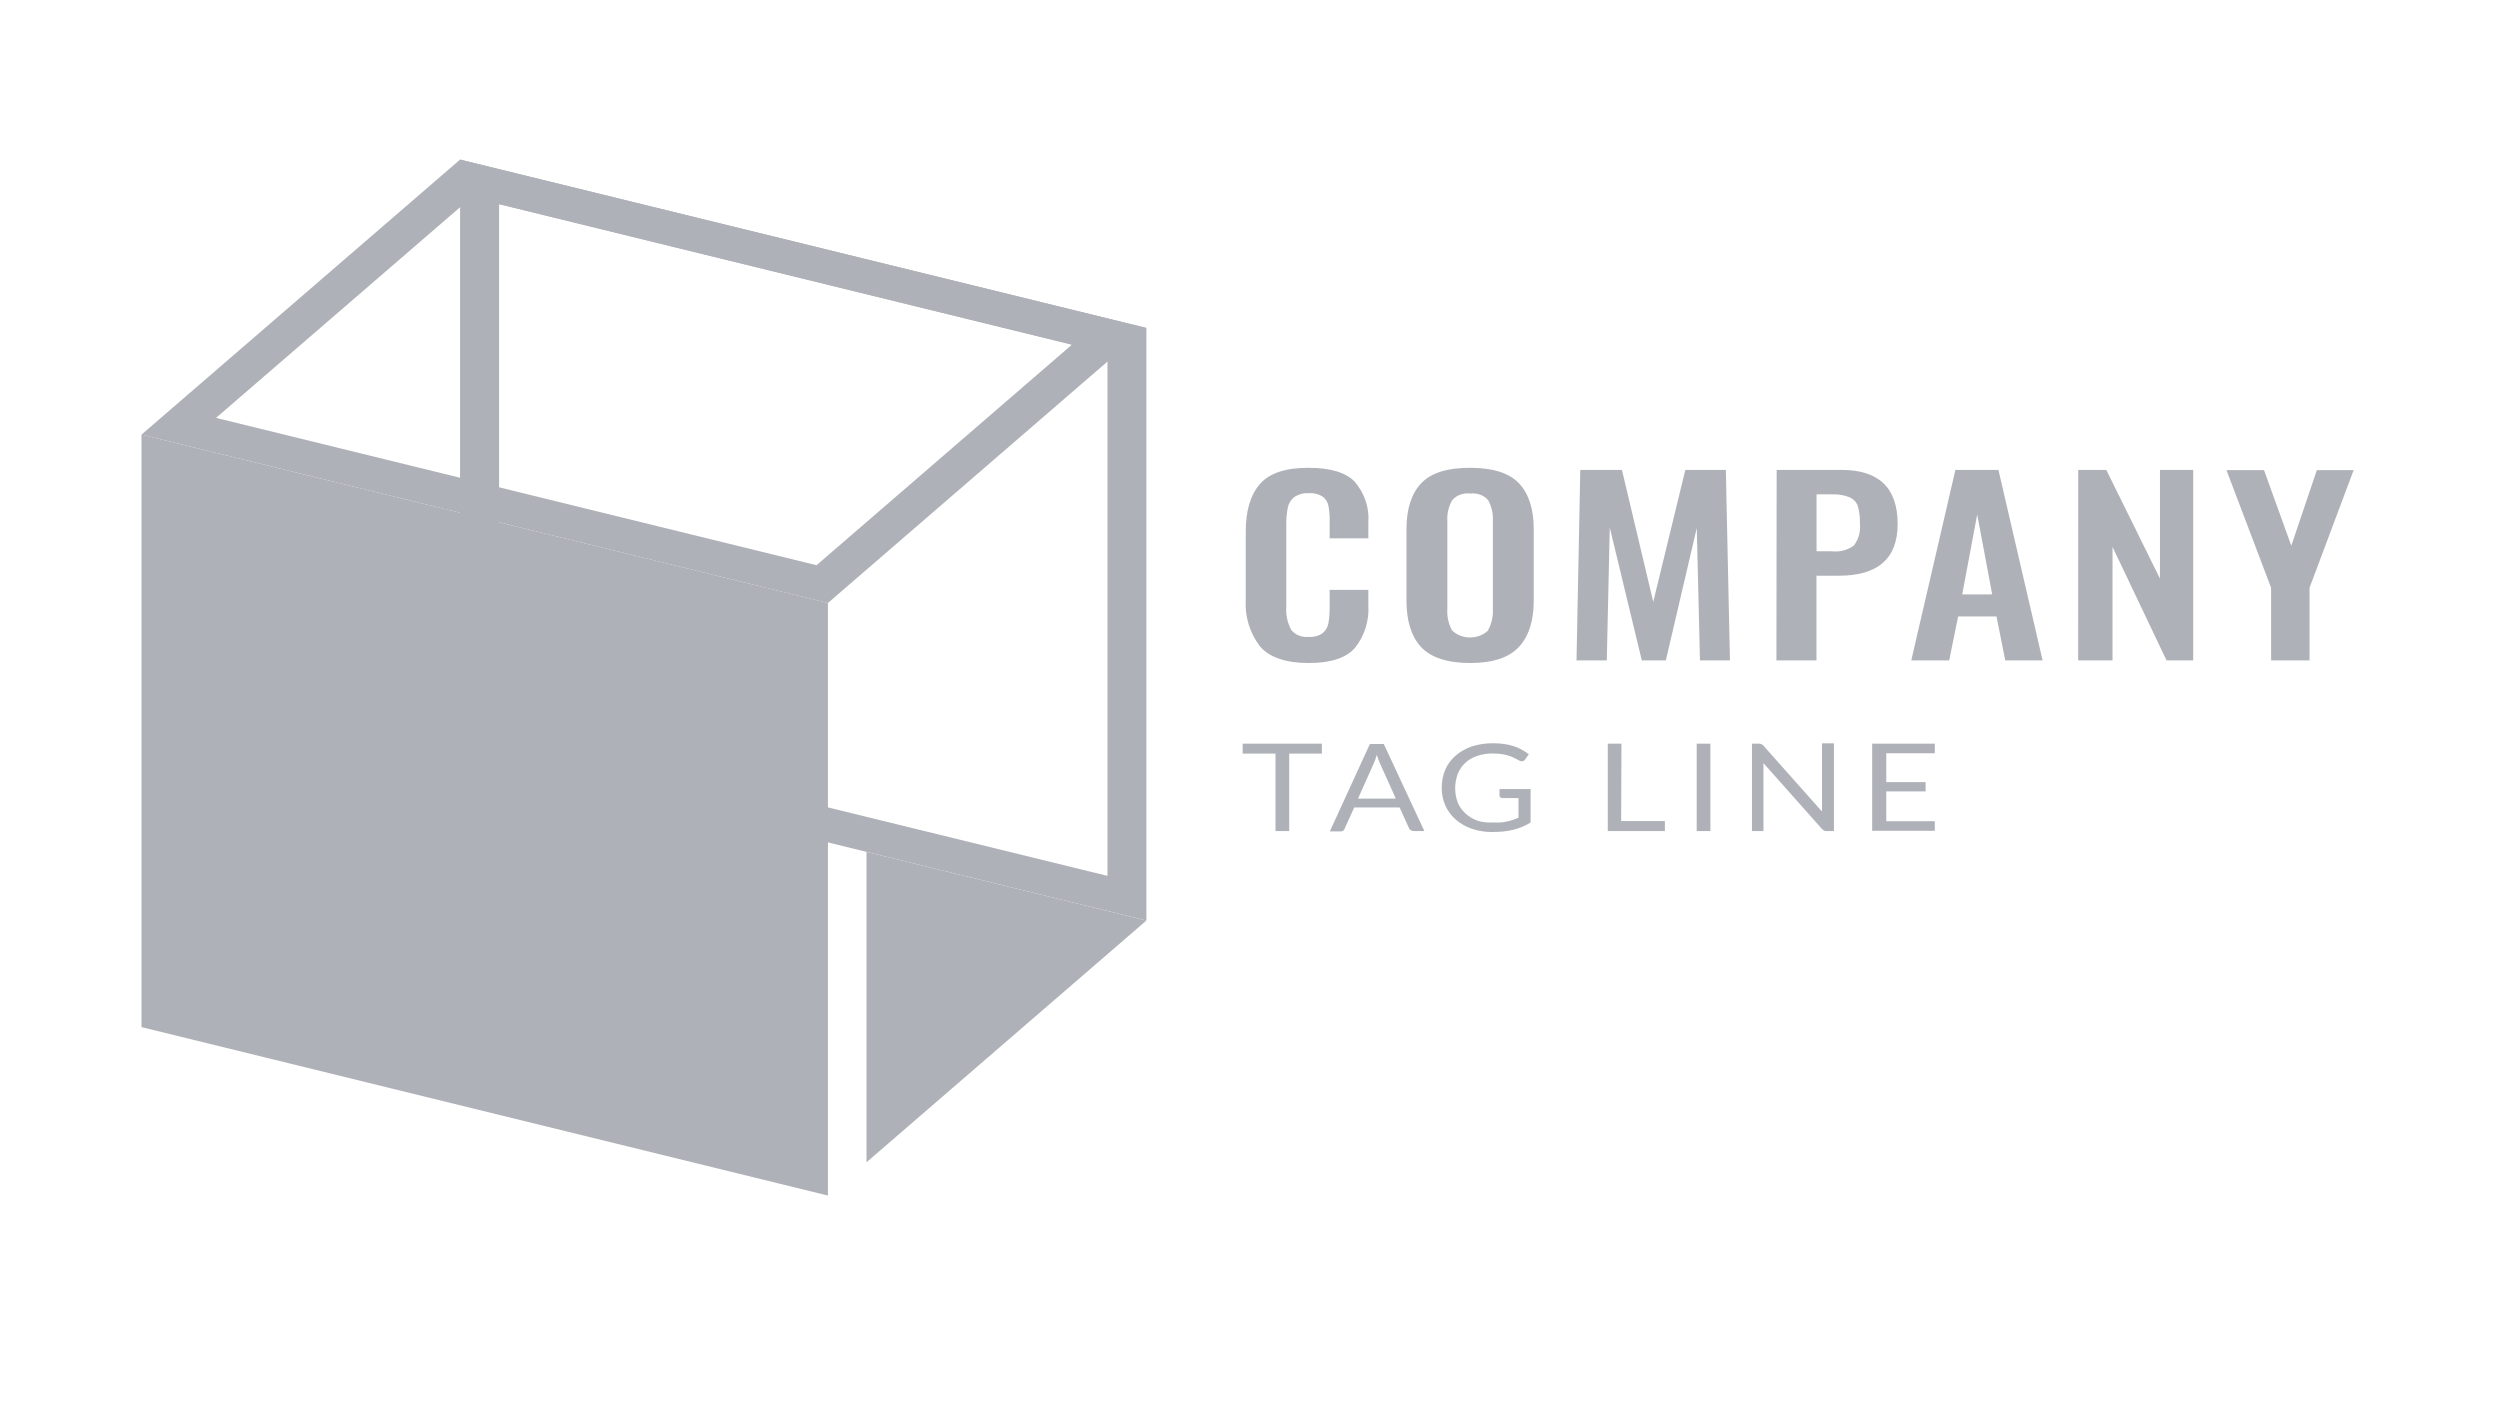
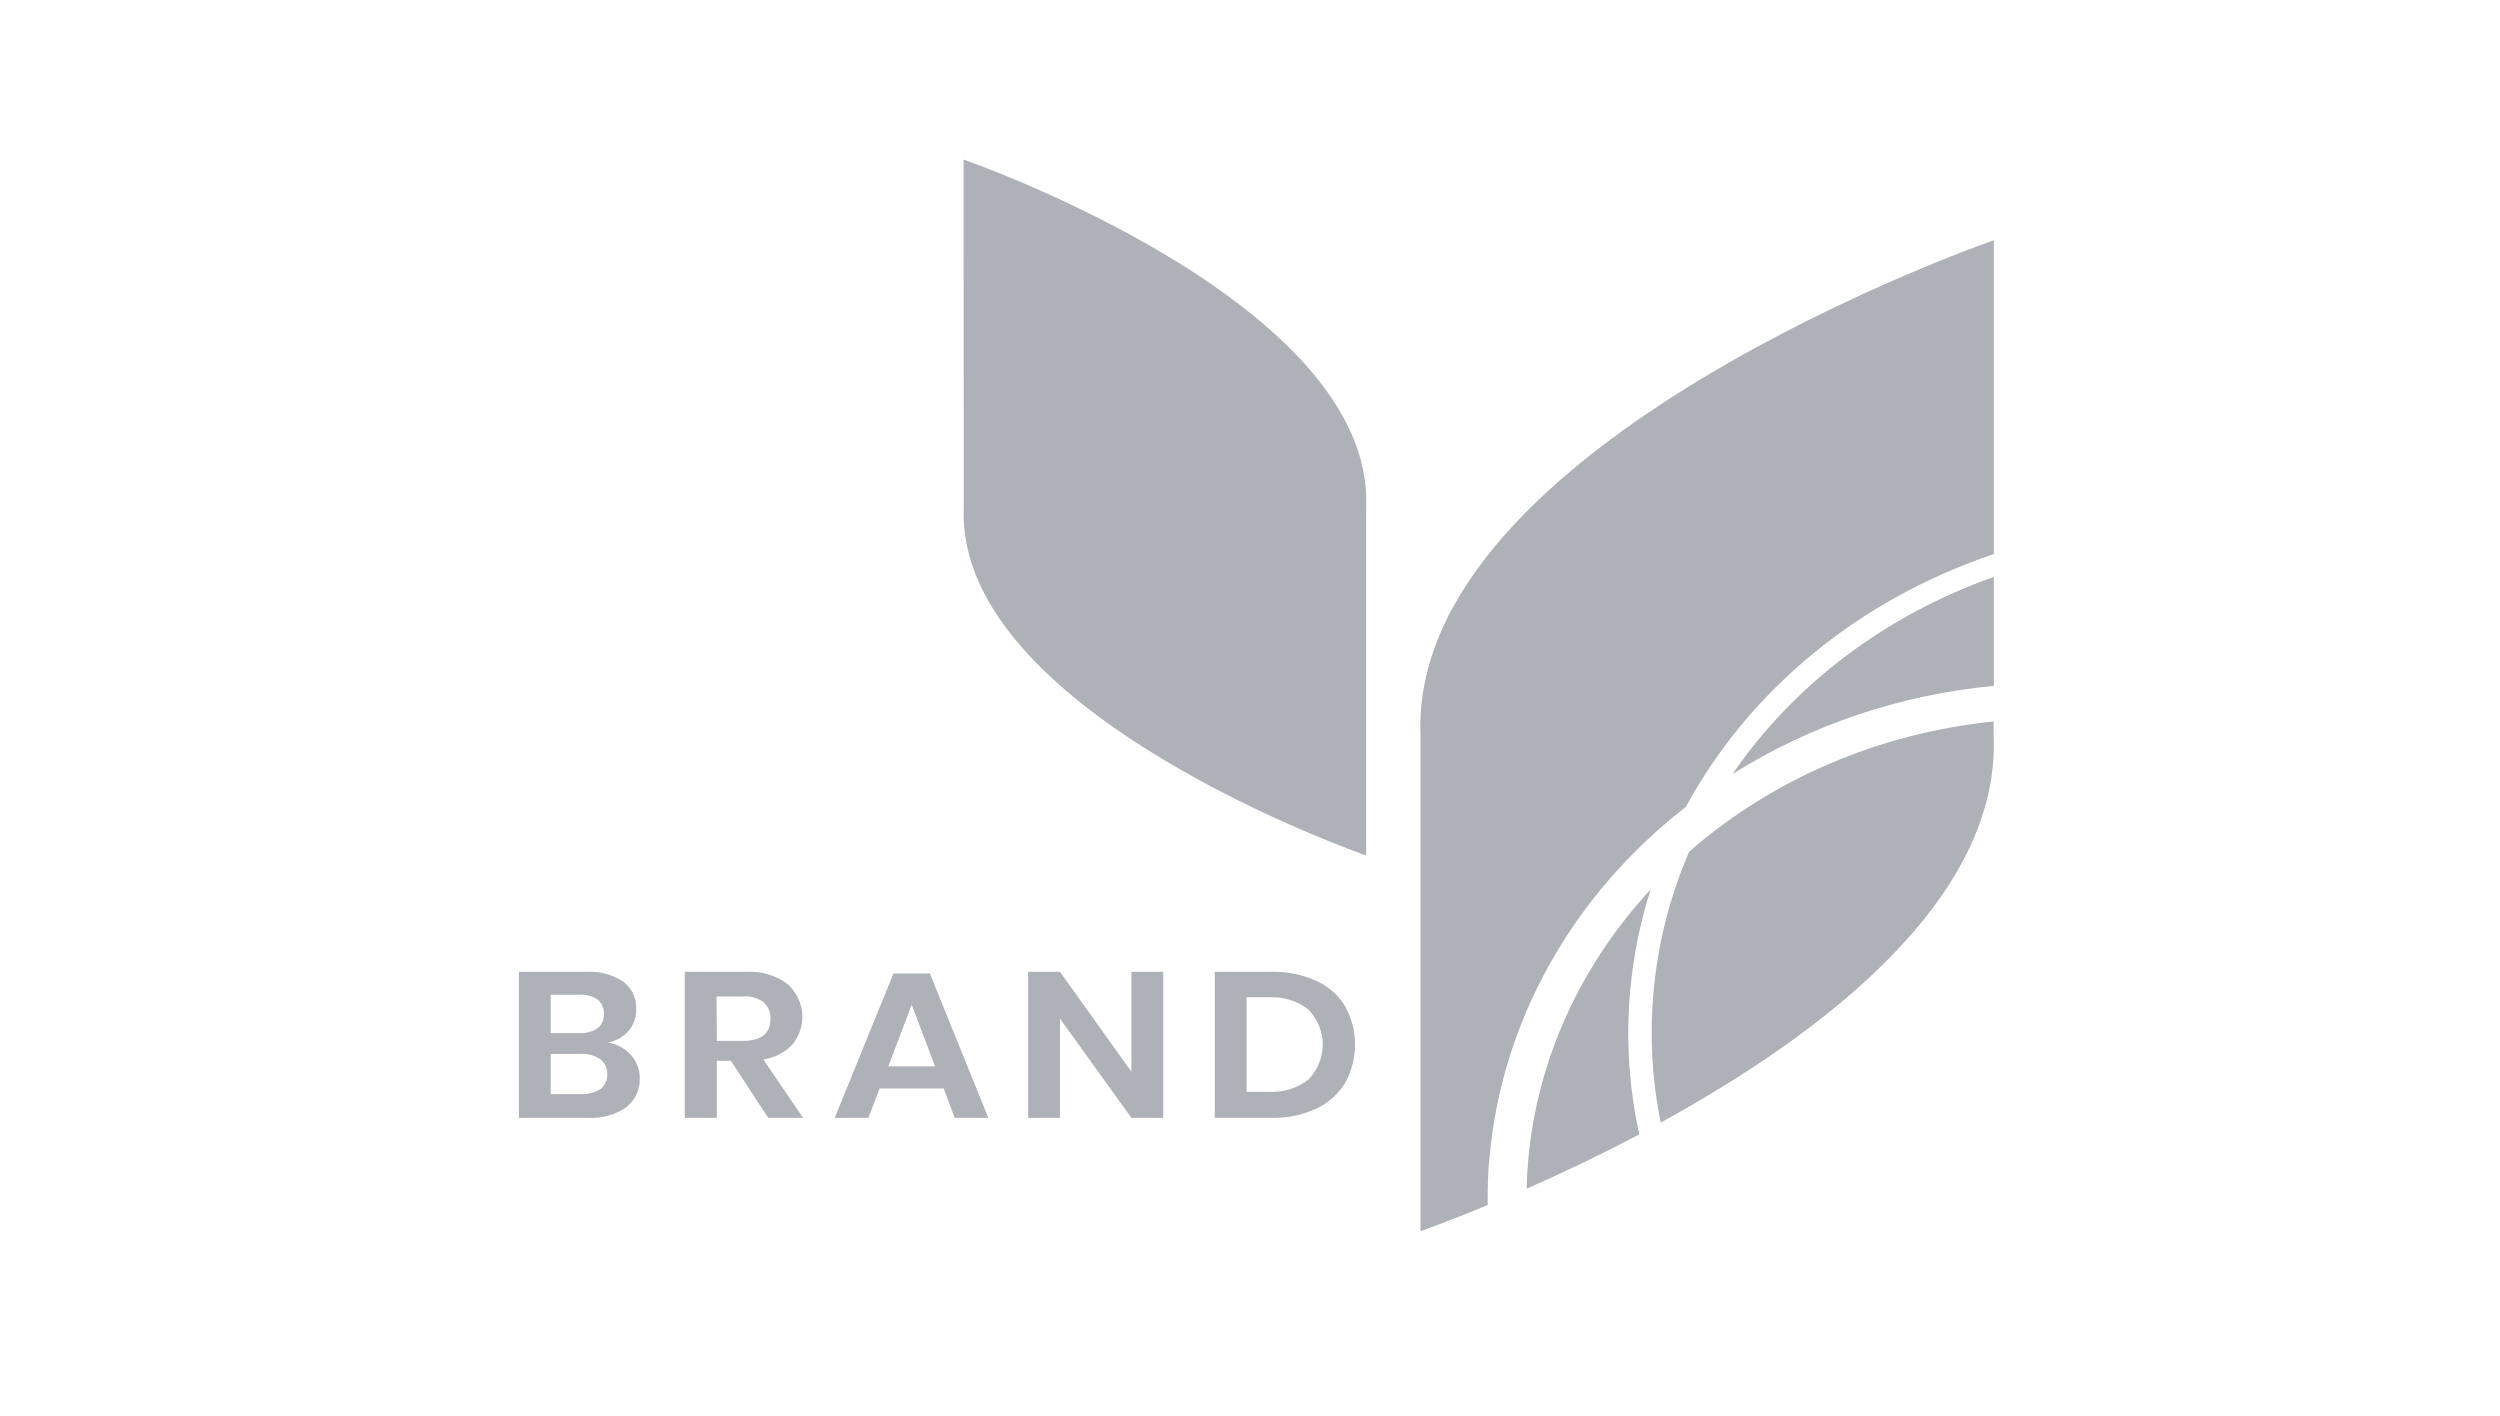
- <svg xmlns="http://www.w3.org/2000/svg" width="106" height="60" fill="none">
-   <path d="M53.425 27.408a2.947 2.947 0 0 1-.605-1.988v-2.884c0-.883.2-1.555.602-2.015.4-.46 1.089-.688 2.065-.686.917 0 1.569.196 1.953.587.42.499.625 1.109.578 1.724v.678h-1.64v-.687c.005-.224-.01-.449-.048-.671a.65.65 0 0 0-.235-.399.95.95 0 0 0-.594-.155 1.005 1.005 0 0 0-.625.164.768.768 0 0 0-.272.44 3.332 3.332 0 0 0-.065.713v3.499c-.026.337.047.675.21.982a.77.77 0 0 0 .328.238.9.9 0 0 0 .424.055.893.893 0 0 0 .58-.158.704.704 0 0 0 .245-.425c.038-.232.056-.467.051-.701v-.71h1.641v.648a2.64 2.64 0 0 1-.567 1.813c-.377.428-1.02.642-1.964.642s-1.658-.229-2.062-.704ZM60.257 27.438c-.415-.45-.622-1.103-.622-1.968v-3.033c0-.857.207-1.505.622-1.945.414-.44 1.107-.659 2.079-.657.965 0 1.654.22 2.069.657.414.44.625 1.088.625 1.945v3.032c0 .857-.21 1.514-.632 1.966-.421.451-1.107.677-2.062.677-.955 0-1.661-.229-2.08-.674Zm2.843-.728c.149-.28.216-.589.197-.897v-3.714a1.65 1.65 0 0 0-.193-.88.776.776 0 0 0-.335-.241.907.907 0 0 0-.433-.052.918.918 0 0 0-.434.052.786.786 0 0 0-.337.241c-.15.275-.217.578-.197.88v3.731c-.02.309.047.617.197.898.095.094.214.17.346.222a1.158 1.158 0 0 0 .843 0c.133-.052.25-.128.346-.222v-.018ZM67.004 19.924h1.766l1.328 5.595 1.36-5.595h1.718L73.35 28h-1.271l-.136-5.613L70.632 28h-1.02l-1.358-5.634L68.128 28h-1.284l.16-8.076ZM75.33 19.924h2.752c1.585 0 2.378.764 2.378 2.293 0 1.464-.835 2.196-2.504 2.194h-.937V28H75.32l.01-8.077Zm2.351 3.451c.168.019.338.006.5-.039.16-.044.31-.117.434-.216.195-.273.281-.593.245-.912a2.525 2.525 0 0 0-.082-.733.594.594 0 0 0-.125-.222.703.703 0 0 0-.214-.162 1.759 1.759 0 0 0-.758-.13h-.659v2.414h.66ZM82.91 19.924h1.824L86.606 28h-1.584l-.37-1.862h-1.627L82.645 28h-1.607l1.871-8.076Zm1.559 5.279-.636-3.39-.635 3.39h1.27ZM88.117 19.924h1.19l2.275 4.607v-4.607h1.41V28h-1.131l-2.29-4.81V28h-1.457l.003-8.076ZM96.294 24.92l-1.892-4.985h1.594l1.155 3.203 1.083-3.203h1.56l-1.869 4.986V28h-1.63v-3.08ZM56.048 31.532v.422h-1.386v3.282h-.581v-3.282h-1.393v-.422h3.36ZM60.393 35.236h-.449a.2.2 0 0 1-.126-.035.194.194 0 0 1-.074-.085l-.401-.88H57.42l-.4.88a.242.242 0 0 1-.062.1.206.206 0 0 1-.126.035h-.448l1.699-3.704h.59l1.72 3.69Zm-2.813-1.375h1.603l-.68-1.508a2.694 2.694 0 0 1-.125-.349c-.024.07-.044.138-.064.197l-.062.155-.672 1.505ZM63.321 34.872c.107.005.213.005.32 0 .091-.008.182-.023.271-.044.083-.017.165-.04.245-.067.075-.027.15-.059.227-.091v-.833h-.679a.137.137 0 0 1-.092-.03.086.086 0 0 1-.026-.03.074.074 0 0 1-.008-.037v-.284h1.318v1.42a2.578 2.578 0 0 1-.716.301c-.14.036-.281.061-.425.077-.165.016-.33.023-.496.023a2.59 2.59 0 0 1-.856-.138 2.09 2.09 0 0 1-.68-.387 1.79 1.79 0 0 1-.438-.587 1.851 1.851 0 0 1-.156-.768 1.92 1.92 0 0 1 .153-.774c.097-.22.247-.42.438-.587.194-.167.425-.297.68-.384.29-.095.6-.142.91-.138.158 0 .316.01.472.032.138.02.274.051.404.094.12.038.233.088.34.147.104.058.203.122.296.193l-.163.229a.142.142 0 0 1-.055.05.17.17 0 0 1-.078.02.222.222 0 0 1-.105-.029 2.113 2.113 0 0 1-.167-.088 1.504 1.504 0 0 0-.227-.1 2.127 2.127 0 0 0-.313-.082 2.614 2.614 0 0 0-.431-.032 2.009 2.009 0 0 0-.656.103c-.189.065-.36.165-.5.293a1.29 1.29 0 0 0-.315.46 1.732 1.732 0 0 0 0 1.235c.074.175.19.333.34.467.139.127.308.227.495.293.216.064.445.089.673.073ZM68.736 34.814h1.855v.422H68.17v-3.704h.58l-.013 3.282ZM72.52 35.236h-.58v-3.704h.58v3.704ZM74.681 31.55a.28.28 0 0 1 .089.067l2.483 2.792a.881.881 0 0 1 0-.132V31.517h.506v3.72h-.292a.275.275 0 0 1-.126-.021.328.328 0 0 1-.091-.07l-2.48-2.79v2.88h-.486v-3.704h.302c.033 0 .066.006.095.017ZM82.036 31.532v.407h-2.058v1.223h1.668v.393h-1.668v1.264h2.058v.408H79.38v-3.695h2.656ZM21.162 8.655l25.795 6.324v22.158l-25.795-6.32V8.654Zm-1.655-1.888v25.126l29.1 7.136V13.905l-29.1-7.138Z" fill="#AFB1B8" />
-   <path d="M35.104 50.692 6 43.55V18.427l29.104 7.139v25.126Z" fill="#AFB1B8" />
-   <path d="m19.99 8.37 25.458 6.245-10.827 9.35L9.16 17.718 19.99 8.37Zm-.483-1.603L6 18.427l29.104 7.14 13.504-11.662-29.1-7.138ZM36.741 49.279 48.608 39.03 36.74 36.12v13.16Z" fill="#AFB1B8" />
+ <svg xmlns="http://www.w3.org/2000/svg" width="106" height="60" viewBox="0 0 106 60" fill="none">
+   <path d="M26.757 44.735C27.001 45.011 27.13 45.357 27.124 45.712C27.136 45.944 27.091 46.175 26.993 46.388C26.895 46.602 26.745 46.793 26.555 46.946C26.082 47.273 25.496 47.434 24.904 47.397H22V41.205H24.844C25.406 41.171 25.963 41.317 26.42 41.617C26.604 41.758 26.749 41.935 26.845 42.136C26.941 42.337 26.984 42.556 26.972 42.775C26.988 43.117 26.871 43.453 26.641 43.722C26.421 43.968 26.116 44.139 25.776 44.206C26.161 44.27 26.509 44.458 26.757 44.735V44.735ZM23.351 43.801H24.567C24.843 43.819 25.117 43.746 25.34 43.595C25.431 43.519 25.502 43.425 25.547 43.32C25.593 43.215 25.611 43.102 25.601 42.99C25.609 42.878 25.591 42.766 25.546 42.661C25.502 42.556 25.432 42.462 25.343 42.385C25.114 42.229 24.831 42.155 24.547 42.176H23.351V43.801ZM25.459 46.175C25.556 46.097 25.633 46 25.683 45.891C25.733 45.782 25.754 45.664 25.746 45.546C25.753 45.426 25.731 45.307 25.68 45.197C25.629 45.087 25.551 44.989 25.452 44.911C25.214 44.749 24.922 44.67 24.626 44.687H23.351V46.39H24.643C24.933 46.405 25.221 46.329 25.459 46.175V46.175Z" fill="#AFB1B8" />
+   <path d="M32.571 47.397L30.989 44.977H30.394V47.397H29.033V41.205H31.61C32.259 41.164 32.901 41.352 33.403 41.732C33.764 42.068 33.981 42.511 34.016 42.98C34.051 43.45 33.902 43.916 33.595 44.294C33.277 44.627 32.843 44.849 32.366 44.923L34.051 47.397H32.571ZM30.394 44.133H31.507C32.28 44.133 32.667 43.821 32.667 43.196C32.675 43.068 32.653 42.94 32.605 42.821C32.556 42.701 32.48 42.592 32.383 42.5C32.138 42.314 31.824 42.224 31.507 42.249H30.381L30.394 44.133Z" fill="#AFB1B8" />
+   <path d="M40.01 46.151H37.298L36.819 47.397H35.392L37.883 41.275H39.425L41.906 47.397H40.479L40.01 46.151ZM39.647 45.213L38.656 42.6L37.665 45.213H39.647Z" fill="#AFB1B8" />
+   <path d="M49.322 47.397H47.971L44.942 43.187V47.397H43.594V41.205H44.942L47.971 45.44V41.205H49.322V47.397Z" fill="#AFB1B8" />
+   <path d="M57.033 45.915C56.753 46.382 56.328 46.763 55.81 47.007C55.222 47.279 54.569 47.413 53.911 47.397H51.506V41.205H53.911C54.568 41.19 55.22 41.321 55.81 41.587C56.328 41.825 56.754 42.202 57.033 42.666C57.311 43.17 57.456 43.726 57.456 44.291C57.456 44.855 57.311 45.411 57.033 45.915V45.915ZM55.487 45.767C55.872 45.355 56.084 44.831 56.084 44.289C56.084 43.747 55.872 43.223 55.487 42.812C55.02 42.439 54.413 42.25 53.795 42.285H52.857V46.293H53.795C54.413 46.328 55.02 46.139 55.487 45.767Z" fill="#AFB1B8" />
+   <path d="M40.856 6.767C40.856 6.767 58.294 12.795 57.925 21.518V36.272C57.925 36.272 40.499 30.241 40.862 21.518L40.856 6.767Z" fill="#AFB1B8" />
+   <path d="M73.46 32.818C76.754 30.743 80.563 29.457 84.54 29.079V24.461C79.958 26.078 76.071 29.01 73.46 32.818V32.818Z" fill="#AFB1B8" />
+   <path d="M71.482 34.209C74.177 29.239 78.85 25.404 84.54 23.493V10.185C84.54 10.185 59.705 18.772 60.23 31.194V52.2C60.23 52.2 61.337 51.816 63.078 51.096C63.078 50.425 63.078 49.747 63.157 49.066C63.671 43.3 66.665 37.955 71.482 34.209V34.209Z" fill="#AFB1B8" />
+   <path d="M69.12 42.013C69.25 40.556 69.541 39.115 69.989 37.712C66.99 40.947 65.173 44.961 64.796 49.191C64.759 49.59 64.739 49.989 64.73 50.4C66.14 49.78 67.782 49.006 69.506 48.096C69.066 46.095 68.936 44.047 69.12 42.013V42.013Z" fill="#AFB1B8" />
+   <path d="M70.108 42.089C69.942 43.929 70.045 45.781 70.415 47.596C77.2 43.879 84.824 38.135 84.53 31.194V30.589C79.682 31.085 75.147 33.026 71.62 36.112C70.795 38.024 70.285 40.039 70.108 42.089V42.089Z" fill="#AFB1B8" />
</svg>
